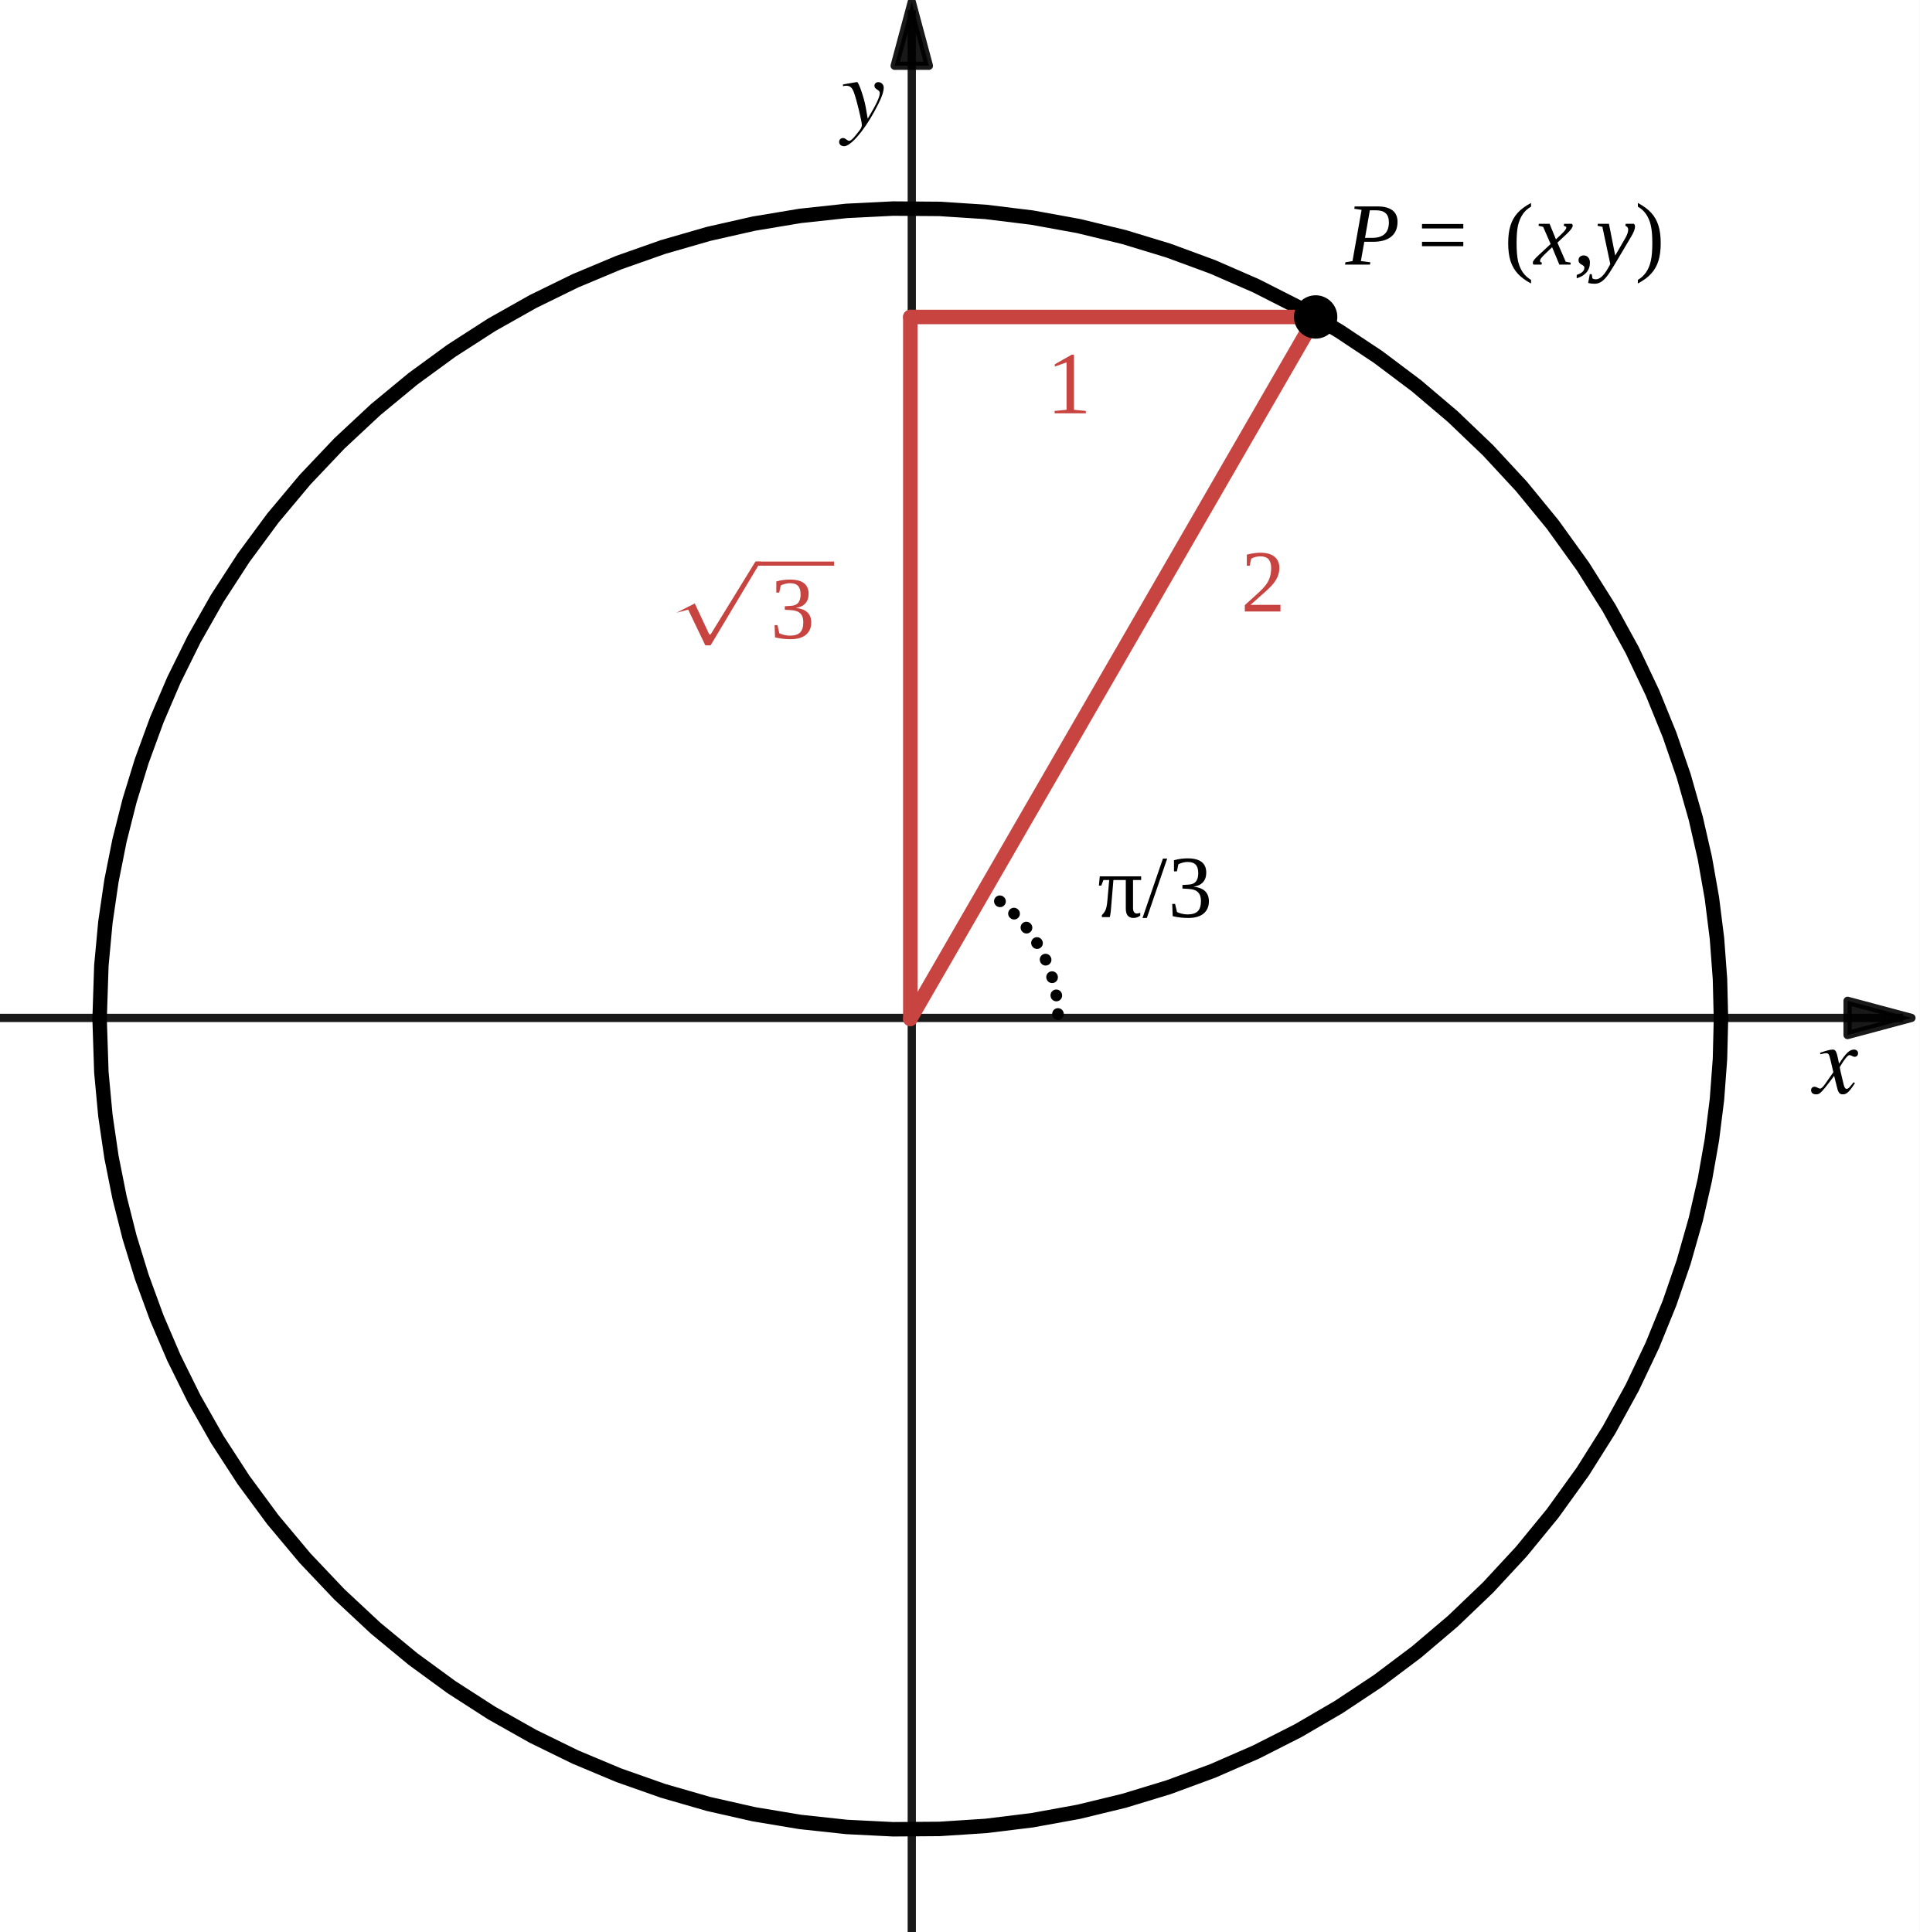
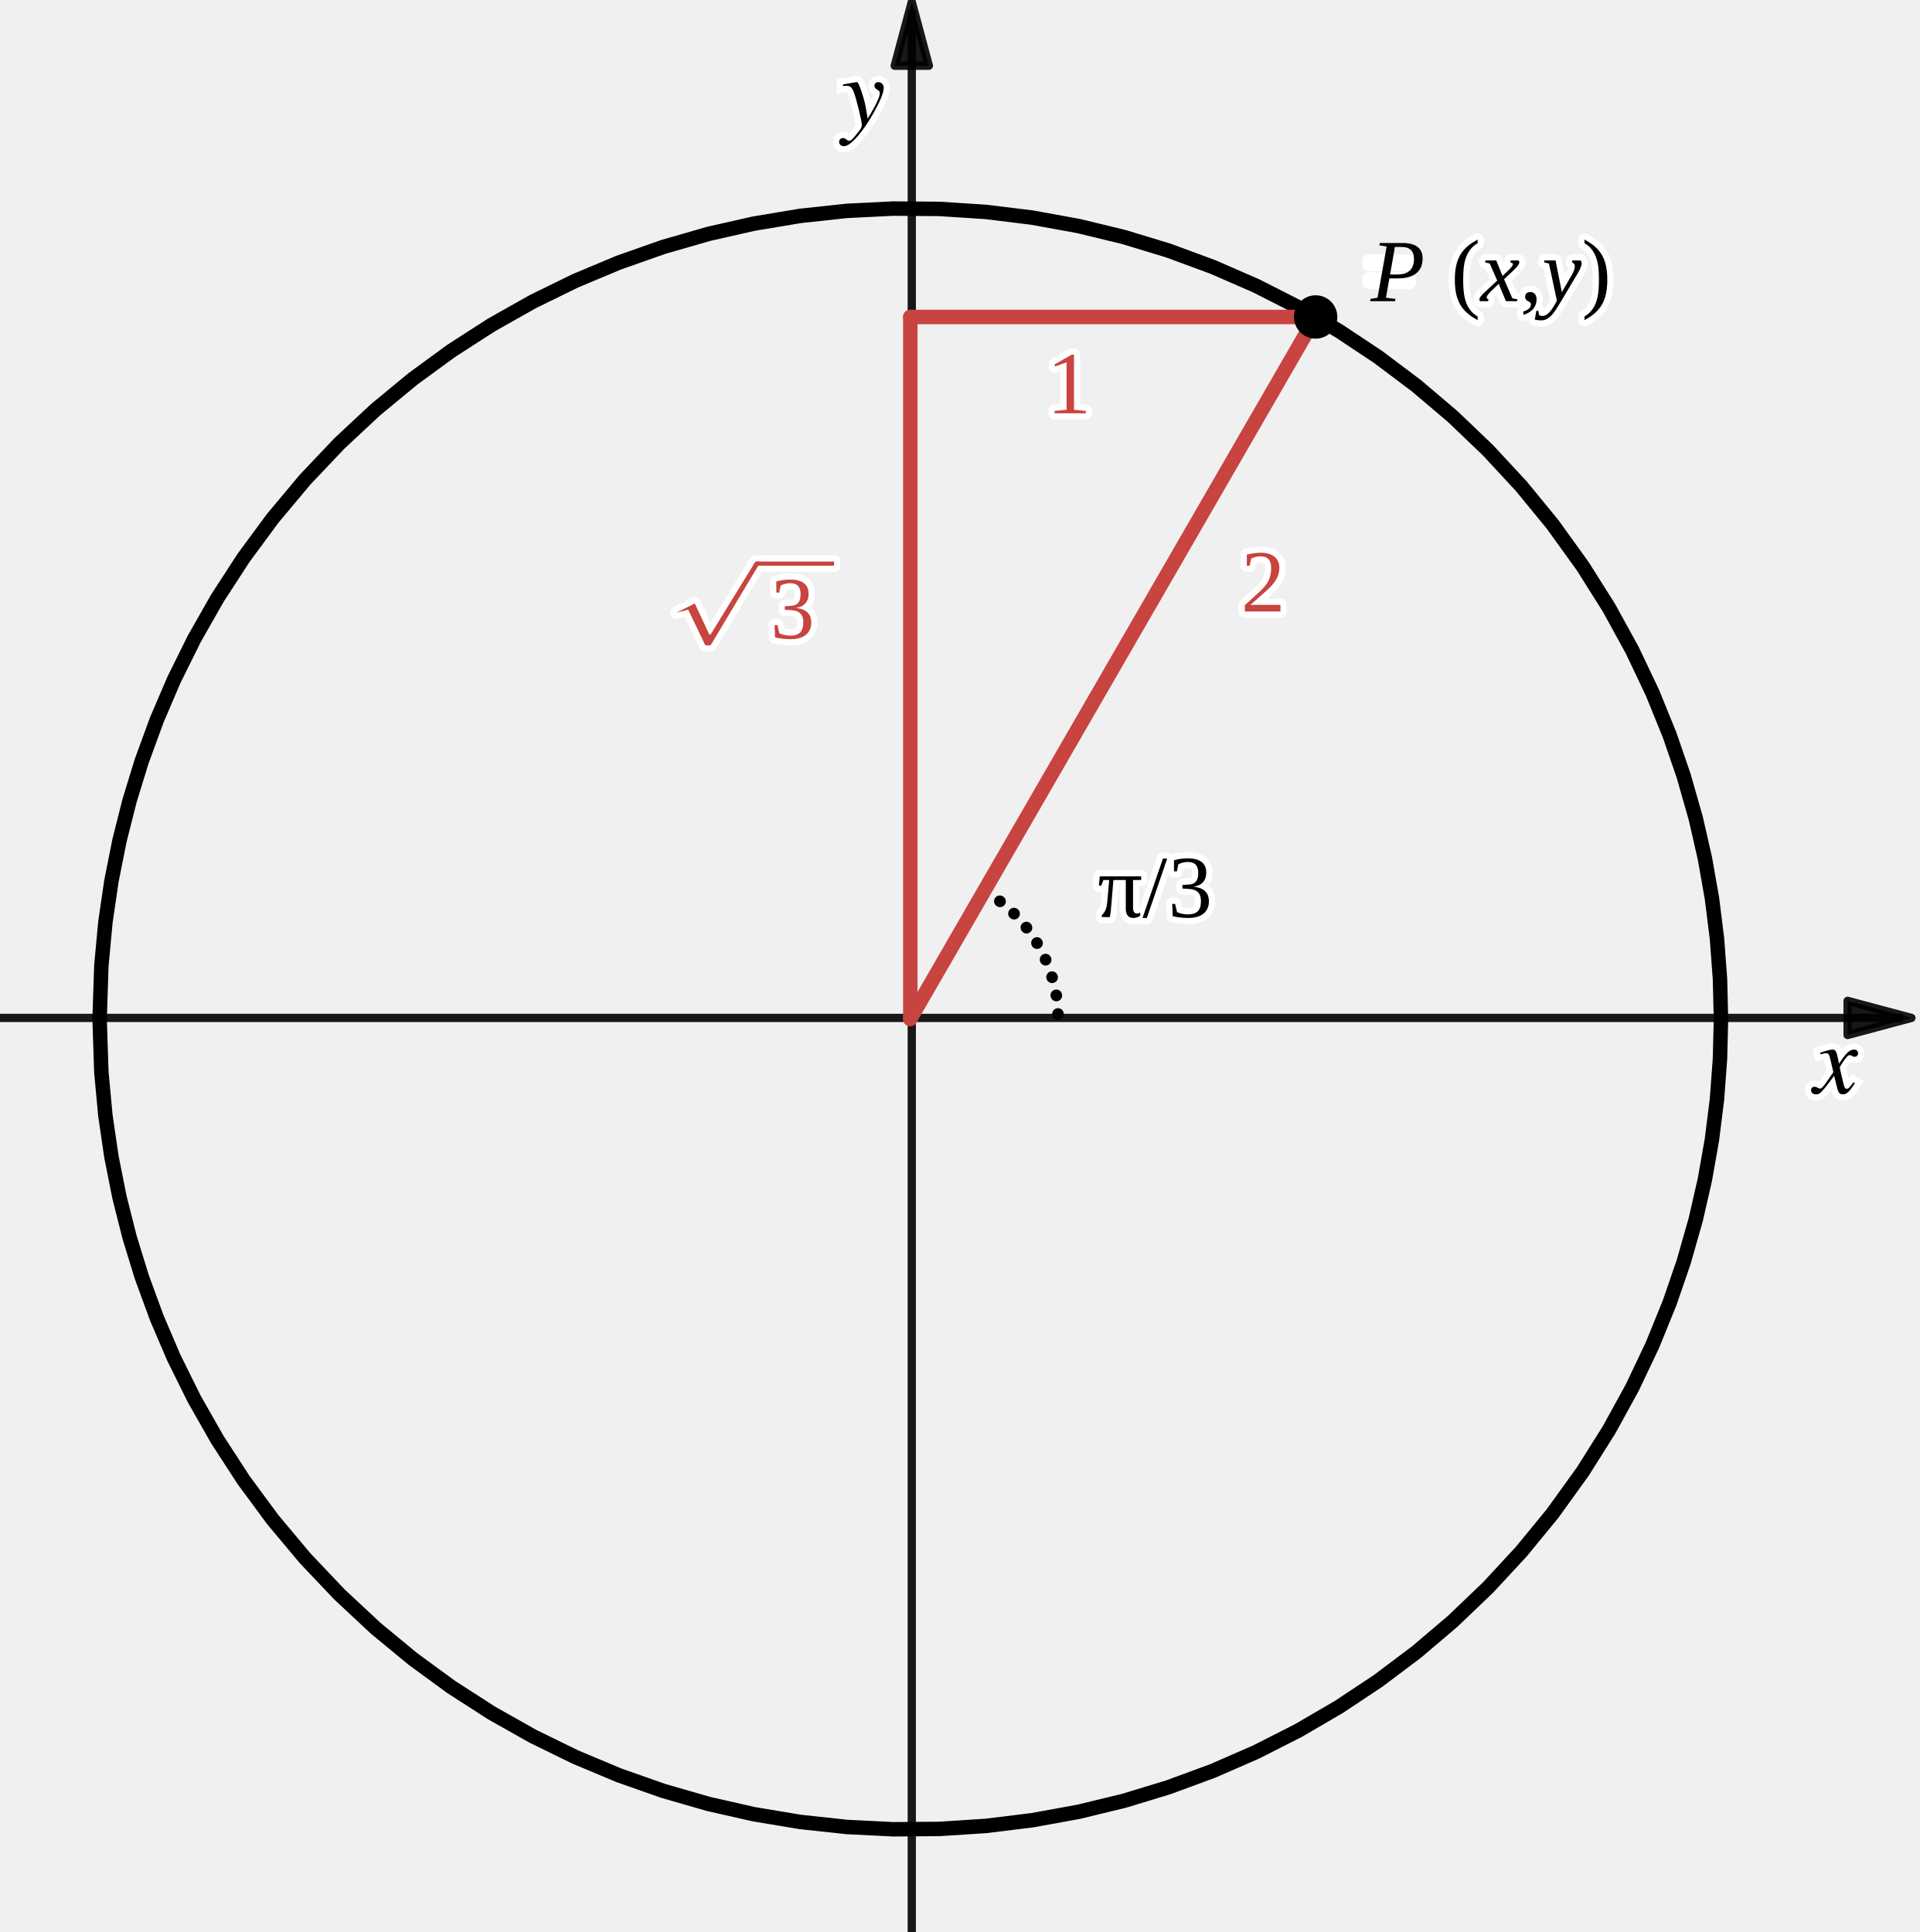
<svg xmlns="http://www.w3.org/2000/svg" version="1.1" width="929.448" height="935.583" id="svg57">
  <defs id="defs1">
    <clipPath clipPathUnits="userSpaceOnUse" id="clipPath57">
      <rect style="opacity:0.65;fill:#000000;stroke-width:0.5" id="rect58" width="467.791" height="467.791" x="535.276" y="1.534" />
    </clipPath>
  </defs>
-   <g transform="matrix(2,0,0,2,-1070.552,-3.067485)" id="g57">
-     <g id="background-db57485b">
-       <rect fill="#ffffff" stroke="none" x="0" y="0" width="1000" height="1000" class="dcg-svg-background" id="rect1" clip-path="url(#clipPath57)" />
-     </g>
-     <g id="graphpaper-db57485b">
-       <g id="axis-db57485b">
-         <g id="yaxis-db57485b">
-           <g id="g3">
-             <path fill="none" stroke="#000000" class="dcg-svg-axis-line" paint-order="fill stroke markers" d="m 756,4 v 996" stroke-opacity="0.9" stroke-miterlimit="10" stroke-width="2" stroke-dasharray="none" id="path1" />
-             <g class="dcg-svg-axis-line" id="g2">
-               <path fill="#000000" stroke="#000000" class="dcg-svg-axis-line" paint-order="stroke fill markers" d="m 756,2 4.141,15.455 h -8.282 L 756,2 l 4.141,15.455" stroke-opacity="0.9" stroke-linejoin="round" stroke-miterlimit="10" stroke-width="2" stroke-dasharray="none" fill-opacity="0.9" id="path2" />
-             </g>
+   <g id="graphpaper-db57485b" transform="matrix(2,0,0,2,-1070.552,-3.067485)">
+     <g id="axis-db57485b">
+       <g id="yaxis-db57485b">
+         <g id="g3">
+           <path fill="none" stroke="#000000" class="dcg-svg-axis-line" paint-order="fill stroke markers" d="m 756,4 v 996" stroke-opacity="0.9" stroke-miterlimit="10" stroke-width="2" stroke-dasharray="none" id="path1" />
+           <g class="dcg-svg-axis-line" id="g2">
+             <path fill="#000000" stroke="#000000" class="dcg-svg-axis-line" paint-order="stroke fill markers" d="m 756,2 4.141,15.455 h -8.282 L 756,2 l 4.141,15.455" stroke-opacity="0.9" stroke-linejoin="round" stroke-miterlimit="10" stroke-width="2" stroke-dasharray="none" fill-opacity="0.9" id="path2" />
          </g>
        </g>
-         <g id="xaxis-db57485b">
-           <g id="g5">
-             <path fill="none" stroke="#000000" class="dcg-svg-axis-line" paint-order="fill stroke markers" d="M 0,248 H 996" stroke-opacity="0.9" stroke-miterlimit="10" stroke-width="2" stroke-dasharray="none" id="path3" />
-             <g class="dcg-svg-axis-line" id="g4">
-               <path fill="#000000" stroke="#000000" class="dcg-svg-axis-line" paint-order="stroke fill markers" d="m 998,248 -15.455,4.141 v -8.282 L 998,248 l -15.455,4.141" stroke-opacity="0.9" stroke-linejoin="round" stroke-miterlimit="10" stroke-width="2" stroke-dasharray="none" fill-opacity="0.9" id="path4" />
-             </g>
+       </g>
+       <g id="xaxis-db57485b">
+         <g id="g5">
+           <path fill="none" stroke="#000000" class="dcg-svg-axis-line" paint-order="fill stroke markers" d="M 0,248 H 996" stroke-opacity="0.9" stroke-miterlimit="10" stroke-width="2" stroke-dasharray="none" id="path3" />
+           <g class="dcg-svg-axis-line" id="g4">
+             <path fill="#000000" stroke="#000000" class="dcg-svg-axis-line" paint-order="stroke fill markers" d="m 998,248 -15.455,4.141 v -8.282 L 998,248 l -15.455,4.141" stroke-opacity="0.9" stroke-linejoin="round" stroke-miterlimit="10" stroke-width="2" stroke-dasharray="none" fill-opacity="0.9" id="path4" />
          </g>
        </g>
-         <g id="g7">
-           <g id="g6">
-             <path fill="none" stroke="#000000" class="dcg-svg-tickmark" paint-order="fill stroke markers" d="" stroke-opacity="0.9" stroke-miterlimit="2" stroke-width="2" stroke-dasharray="none" id="path5" />
-           </g>
-         </g>
-         <g class="dcg-svg-axis-label" id="g8">
-           <text fill="none" stroke="#ffffff" font-family="Times" font-size="24px" font-style="italic" font-weight="normal" text-decoration="normal" x="974.348" y="266.243" text-anchor="start" stroke-miterlimit="2" stroke-width="3" stroke-dasharray="none" id="text7">x</text>
-           <text fill="#000000" stroke="none" font-family="Times" font-size="24px" font-style="italic" font-weight="normal" text-decoration="normal" x="974.348" y="266.243" text-anchor="start" id="text8">x</text>
-         </g>
-         <g class="dcg-svg-axis-label" transform="translate(738.9918,32)" id="g10">
-           <text fill="none" stroke="#ffffff" font-family="Times" font-size="24px" font-style="italic" font-weight="normal" text-decoration="normal" x="0" y="0" text-anchor="start" stroke-miterlimit="2" stroke-width="3" stroke-dasharray="none" id="text9">y</text>
-           <text fill="#000000" stroke="none" font-family="Times" font-size="24px" font-style="italic" font-weight="normal" text-decoration="normal" x="0" y="0" text-anchor="start" id="text10">y</text>
+       </g>
+       <g id="g7">
+         <g id="g6">
+           <path fill="none" stroke="#000000" class="dcg-svg-tickmark" paint-order="fill stroke markers" d="" stroke-opacity="0.9" stroke-miterlimit="2" stroke-width="2" stroke-dasharray="none" id="path5" />
        </g>
      </g>
-     </g>
-     <g id="expressions-db57485b">
-       <g id="sketch-db57485b">
-         <path fill="#000000" stroke="none" paint-order="stroke fill markers" d="" fill-opacity="0.4" id="path10" />
-         <g id="g11">
-           <path fill="none" stroke="#000000" class="dcg-svg-curve" paint-order="fill stroke markers" d="m 559.39,248.243 v 0 l 0.424,12.899 0.977,10.508 1.465,10.008 1.953,9.807 2.441,9.664 2.93,9.53 3.662,10.007 4.15,9.686 4.883,9.863 5.615,9.882 6.348,9.787 7.08,9.599 7.812,9.333 8.301,8.757 8.789,8.2 9.033,7.459 9.277,6.78 9.766,6.291 10.01,5.643 10.254,5.017 10.498,4.4 10.742,3.786 10.986,3.168 10.986,2.49 11.23,1.872 11.23,1.211 11.23,0.561 11.23,-0.082 11.23,-0.727 11.23,-1.378 11.23,-2.044 10.986,-2.664 10.742,-3.268 10.742,-3.959 10.498,-4.581 10.254,-5.208 9.766,-5.697 9.521,-6.32 9.277,-6.976 8.789,-7.458 8.545,-8.173 8.057,-8.695 7.568,-9.232 7.324,-10.166 6.348,-10.079 5.615,-10.231 4.883,-10.286 4.15,-10.209 3.418,-9.938 2.93,-10.297 2.197,-9.609 1.709,-9.686 1.221,-9.752 0.732,-9.829 0.238,-9.664" stroke-linecap="round" stroke-linejoin="round" stroke-miterlimit="10" stroke-width="3.5" stroke-dasharray="none" id="path11" />
-         </g>
-         <path fill="#000000" stroke="none" paint-order="stroke fill markers" d="" fill-opacity="0.4" id="path12" />
-         <g id="g13">
-           <path fill="none" stroke="#000000" class="dcg-svg-curve" paint-order="fill stroke markers" d="m 559.39,248.243 v 0 l 0.424,-12.899 0.977,-10.508 1.465,-10.008 1.953,-9.807 2.441,-9.664 2.93,-9.53 3.662,-10.007 4.15,-9.686 4.883,-9.863 5.615,-9.882 6.348,-9.787 7.08,-9.599 7.812,-9.333 8.301,-8.757 8.789,-8.2 9.033,-7.459 9.277,-6.78 9.766,-6.291 10.01,-5.643 10.254,-5.017 10.498,-4.4 10.742,-3.786 10.986,-3.168 10.986,-2.49 11.23,-1.872 11.23,-1.211 11.23,-0.561 11.23,0.082 11.23,0.727 11.23,1.378 11.23,2.044 10.986,2.664 10.742,3.268 10.742,3.959 10.498,4.581 10.254,5.208 9.766,5.697 9.521,6.32 9.277,6.976 8.789,7.458 8.545,8.173 8.057,8.695 7.568,9.232 7.324,10.166 6.348,10.079 5.615,10.231 4.883,10.286 4.15,10.209 3.418,9.938 2.93,10.297 2.197,9.609 1.709,9.686 1.221,9.752 0.732,9.829 0.238,9.664" stroke-linecap="round" stroke-linejoin="round" stroke-miterlimit="10" stroke-width="3.5" stroke-dasharray="none" id="path13" />
-         </g>
+       <g class="dcg-svg-axis-label" id="g8">
+         <text fill="none" stroke="#ffffff" font-family="Times" font-size="24px" font-style="italic" font-weight="normal" text-decoration="normal" x="974.348" y="266.243" text-anchor="start" stroke-miterlimit="2" stroke-width="3" stroke-dasharray="none" id="text7">x</text>
+         <text fill="#000000" stroke="none" font-family="Times" font-size="24px" font-style="italic" font-weight="normal" text-decoration="normal" x="974.348" y="266.243" text-anchor="start" id="text8">x</text>
      </g>
-       <g id="g14">
-         </g>
-       <g id="g17">
-         <path fill="#000000" stroke="none" paint-order="stroke fill markers" d="" fill-opacity="0.4" id="path14" />
-         <path fill="#000000" stroke="none" paint-order="stroke fill markers" d="" fill-opacity="0.4" id="path15" />
-         <g id="g16">
-           <path fill="none" stroke="#000000" class="dcg-svg-curve" paint-order="fill stroke markers" d="m 773.56,217.213 0.046,0.031 m 3.714,2.505 0.046,0.031 m 3.367,2.95 0.042,0.037 m 2.969,3.346 0.036,0.043 m 2.521,3.694 0.03,0.047 m 2.053,3.971 0.023,0.051 m 1.551,4.194 0.017,0.053 m 1.009,4.359 0.011,0.055 m 0.397,4.458 0.004,0.056" stroke-linecap="round" stroke-linejoin="round" stroke-miterlimit="10" stroke-width="2.8" stroke-dasharray="none" id="path16" />
-         </g>
-       </g>
-       <g id="g19">
-         <path fill="#c74440" stroke="none" paint-order="stroke fill markers" d="" fill-opacity="0.4" id="path17" />
-         <g id="g18">
-           <path fill="none" stroke="#c74440" class="dcg-svg-curve" paint-order="fill stroke markers" d="m 755.644,248.243 v 0 L 853.771,78.282" stroke-linecap="round" stroke-linejoin="round" stroke-miterlimit="10" stroke-width="3.5" stroke-dasharray="none" id="path18" />
-         </g>
-       </g>
-       <g id="g20">
-         </g>
-       <g id="g22">
-         <path fill="#c74440" stroke="none" paint-order="stroke fill markers" d="" fill-opacity="0.4" id="path20" />
-         <g id="g21">
-           <path fill="none" stroke="#c74440" class="dcg-svg-curve" paint-order="fill stroke markers" d="m 755.644,78.282 v 0 h 98.127" stroke-linecap="round" stroke-linejoin="round" stroke-miterlimit="10" stroke-width="3.5" stroke-dasharray="none" id="path21" />
-         </g>
-       </g>
-       <g id="g23">
-         </g>
-       <g id="g24">
-         </g>
-       <g id="g25">
-         <path fill="#000000" stroke="none" class="dcg-svg-point" paint-order="stroke fill markers" d="m 859.021,78.282 a 5.25,5.25 0 1 1 0,-0.005 z" id="path24" />
-       </g>
-       <g id="g27">
-         <path fill="#c74440" stroke="none" paint-order="stroke fill markers" d="" fill-opacity="0.4" id="path25" />
-         <g id="g26">
-           <path fill="none" stroke="#c74440" class="dcg-svg-curve" paint-order="fill stroke markers" d="m 755.644,248.243 v 0 -169.961" stroke-linecap="round" stroke-linejoin="round" stroke-miterlimit="10" stroke-width="3.5" stroke-dasharray="none" id="path26" />
-         </g>
+       <g class="dcg-svg-axis-label" transform="translate(738.9918,32)" id="g10">
+         <text fill="none" stroke="#ffffff" font-family="Times" font-size="24px" font-style="italic" font-weight="normal" text-decoration="normal" x="0" y="0" text-anchor="start" stroke-miterlimit="2" stroke-width="3" stroke-dasharray="none" id="text9">y</text>
+         <text fill="#000000" stroke="none" font-family="Times" font-size="24px" font-style="italic" font-weight="normal" text-decoration="normal" x="0" y="0" text-anchor="start" id="text10">y</text>
      </g>
    </g>
-     <g id="labels-db57485b">
-       <g transform="translate(799,205)" id="g33">
-         <g class="dcg-svg-label" id="g32">
-           <text fill="none" stroke="#ffffff" font-family="'Times New Roman', Symbola, serif" font-size="21.505px" font-style="normal" font-weight="400" text-decoration="normal" x="2" y="18.597" text-anchor="start" stroke-linecap="round" stroke-linejoin="round" stroke-miterlimit="2" stroke-width="3" stroke-dasharray="none" id="text27">π</text>
-           <text fill="none" stroke="#ffffff" font-family="Symbola, 'Times New Roman', serif" font-size="21.505px" font-style="normal" font-weight="400" text-decoration="normal" x="12.859" y="18.597" text-anchor="start" stroke-linecap="round" stroke-linejoin="round" stroke-miterlimit="2" stroke-width="3" stroke-dasharray="none" id="text28">/</text>
-           <text fill="none" stroke="#ffffff" font-family="Symbola, 'Times New Roman', serif" font-size="21.505px" font-style="normal" font-weight="400" text-decoration="normal" x="19.023" y="18.597" text-anchor="start" stroke-linecap="round" stroke-linejoin="round" stroke-miterlimit="2" stroke-width="3" stroke-dasharray="none" id="text29">3</text>
-           <text fill="#000000" stroke="none" font-family="'Times New Roman', Symbola, serif" font-size="21.505px" font-style="normal" font-weight="400" text-decoration="normal" x="2" y="18.597" text-anchor="start" id="text30">π</text>
-           <text fill="#000000" stroke="none" font-family="Symbola, 'Times New Roman', serif" font-size="21.505px" font-style="normal" font-weight="400" text-decoration="normal" x="12.859" y="18.597" text-anchor="start" id="text31">/</text>
-           <text fill="#000000" stroke="none" font-family="Symbola, 'Times New Roman', serif" font-size="21.505px" font-style="normal" font-weight="400" text-decoration="normal" x="19.023" y="18.597" text-anchor="start" id="text32">3</text>
-         </g>
+   </g>
+   <g id="expressions-db57485b" transform="matrix(2,0,0,2,-1070.552,-3.067485)">
+     <g id="sketch-db57485b">
+       <path fill="#000000" stroke="none" paint-order="stroke fill markers" d="" fill-opacity="0.4" id="path10" />
+       <g id="g11">
+         <path fill="none" stroke="#000000" class="dcg-svg-curve" paint-order="fill stroke markers" d="m 559.39,248.243 v 0 l 0.424,12.899 0.977,10.508 1.465,10.008 1.953,9.807 2.441,9.664 2.93,9.53 3.662,10.007 4.15,9.686 4.883,9.863 5.615,9.882 6.348,9.787 7.08,9.599 7.812,9.333 8.301,8.757 8.789,8.2 9.033,7.459 9.277,6.78 9.766,6.291 10.01,5.643 10.254,5.017 10.498,4.4 10.742,3.786 10.986,3.168 10.986,2.49 11.23,1.872 11.23,1.211 11.23,0.561 11.23,-0.082 11.23,-0.727 11.23,-1.378 11.23,-2.044 10.986,-2.664 10.742,-3.268 10.742,-3.959 10.498,-4.581 10.254,-5.208 9.766,-5.697 9.521,-6.32 9.277,-6.976 8.789,-7.458 8.545,-8.173 8.057,-8.695 7.568,-9.232 7.324,-10.166 6.348,-10.079 5.615,-10.231 4.883,-10.286 4.15,-10.209 3.418,-9.938 2.93,-10.297 2.197,-9.609 1.709,-9.686 1.221,-9.752 0.732,-9.829 0.238,-9.664" stroke-linecap="round" stroke-linejoin="round" stroke-miterlimit="10" stroke-width="3.5" stroke-dasharray="none" id="path11" />
      </g>
-       <g transform="translate(697,134.5)" id="g37">
-         <g class="dcg-svg-label" id="g36">
-           <path fill="none" stroke="#ffffff" paint-order="fill stroke markers" d="m 2,15.399 4.469,-2.254 3.511,7.514 H 10.3 L 21.153,3 h 1.277 L 10.3,23.289 H 9.023 L 4.873,14.647 Z" stroke-linecap="round" stroke-linejoin="round" stroke-miterlimit="10" stroke-width="3" stroke-dasharray="none" id="path33" />
-           <path fill="none" stroke="#ffffff" paint-order="fill stroke markers" d="m 21.352,3 h 18.844 v 1 h -18.844 z" stroke-linecap="round" stroke-linejoin="round" stroke-miterlimit="10" stroke-width="3" stroke-dasharray="none" id="path34" />
-           <text fill="none" stroke="#ffffff" font-family="Symbola, 'Times New Roman', serif" font-size="21.505px" font-style="normal" font-weight="400" text-decoration="normal" x="24.758" y="21.597" text-anchor="start" stroke-linecap="round" stroke-linejoin="round" stroke-miterlimit="2" stroke-width="3" stroke-dasharray="none" id="text34">3</text>
-           <path fill="#c74440" stroke="none" paint-order="stroke fill markers" d="m 2,15.399 4.469,-2.254 3.511,7.514 H 10.3 L 21.153,3 h 1.277 L 10.3,23.289 H 9.023 L 4.873,14.647 Z" id="path35" />
-           <path fill="#c74440" stroke="none" paint-order="stroke fill markers" d="m 21.352,3 h 18.844 v 1 h -18.844 z" id="path36" />
-           <text fill="#c74440" stroke="none" font-family="Symbola, 'Times New Roman', serif" font-size="21.505px" font-style="normal" font-weight="400" text-decoration="normal" x="24.758" y="21.597" text-anchor="start" id="text36">3</text>
-         </g>
-       </g>
-       <g transform="translate(786.5,83)" id="g39">
-         <g class="dcg-svg-label" id="g38">
-           <text fill="none" stroke="#ffffff" font-family="Symbola, 'Times New Roman', serif" font-size="21.505px" font-style="normal" font-weight="400" text-decoration="normal" x="2.188" y="18.597" text-anchor="start" stroke-linecap="round" stroke-linejoin="round" stroke-miterlimit="2" stroke-width="3" stroke-dasharray="none" id="text37">1</text>
-           <text fill="#c74440" stroke="none" font-family="Symbola, 'Times New Roman', serif" font-size="21.505px" font-style="normal" font-weight="400" text-decoration="normal" x="2.188" y="18.597" text-anchor="start" id="text38">1</text>
-         </g>
-       </g>
-       <g transform="translate(833.5,131)" id="g41">
-         <g class="dcg-svg-label" id="g40">
-           <text fill="none" stroke="#ffffff" font-family="Symbola, 'Times New Roman', serif" font-size="21.505px" font-style="normal" font-weight="400" text-decoration="normal" x="2.188" y="18.597" text-anchor="start" stroke-linecap="round" stroke-linejoin="round" stroke-miterlimit="2" stroke-width="3" stroke-dasharray="none" id="text39">2</text>
-           <text fill="#c74440" stroke="none" font-family="Symbola, 'Times New Roman', serif" font-size="21.505px" font-style="normal" font-weight="400" text-decoration="normal" x="2.188" y="18.597" text-anchor="start" id="text40">2</text>
-         </g>
-       </g>
-       <g transform="translate(859,47)" id="g55">
-         <g class="dcg-svg-label" id="g54">
-           <text fill="none" stroke="#ffffff" font-family="'Times New Roman', Symbola, serif" font-size="21.505px" font-style="italic" font-weight="400" text-decoration="normal" x="2" y="18.597" text-anchor="start" stroke-linecap="round" stroke-linejoin="round" stroke-miterlimit="2" stroke-width="3" stroke-dasharray="none" id="text41">P</text>
-           <text fill="none" stroke="#ffffff" font-family="Symbola, 'Times New Roman', serif" font-size="21.505px" font-style="normal" font-weight="400" text-decoration="normal" x="19.438" y="18.597" text-anchor="start" stroke-linecap="round" stroke-linejoin="round" stroke-miterlimit="2" stroke-width="3" stroke-dasharray="none" id="text42">=</text>
-           <text fill="none" stroke="#ffffff" font-family="Symbola, 'Times New Roman', serif" font-size="21.505px" font-style="normal" font-weight="400" text-decoration="normal" x="40.445" y="18.597" text-anchor="start" stroke-linecap="round" stroke-linejoin="round" stroke-miterlimit="2" stroke-width="3" stroke-dasharray="none" id="text43">(</text>
-           <text fill="none" stroke="#ffffff" font-family="'Times New Roman', Symbola, serif" font-size="21.505px" font-style="italic" font-weight="400" text-decoration="normal" x="47.609" y="18.597" text-anchor="start" stroke-linecap="round" stroke-linejoin="round" stroke-miterlimit="2" stroke-width="3" stroke-dasharray="none" id="text44">x</text>
-           <text fill="none" stroke="#ffffff" font-family="Symbola, 'Times New Roman', serif" font-size="21.505px" font-style="normal" font-weight="400" text-decoration="normal" x="57.156" y="18.597" text-anchor="start" stroke-linecap="round" stroke-linejoin="round" stroke-miterlimit="2" stroke-width="3" stroke-dasharray="none" id="text45">,</text>
-           <text fill="none" stroke="#ffffff" font-family="'Times New Roman', Symbola, serif" font-size="21.505px" font-style="italic" font-weight="400" text-decoration="normal" x="62.539" y="18.597" text-anchor="start" stroke-linecap="round" stroke-linejoin="round" stroke-miterlimit="2" stroke-width="3" stroke-dasharray="none" id="text46">y</text>
-           <text fill="none" stroke="#ffffff" font-family="Symbola, 'Times New Roman', serif" font-size="21.505px" font-style="normal" font-weight="400" text-decoration="normal" x="72.086" y="18.597" text-anchor="start" stroke-linecap="round" stroke-linejoin="round" stroke-miterlimit="2" stroke-width="3" stroke-dasharray="none" id="text47">)</text>
-           <text fill="#000000" stroke="none" font-family="'Times New Roman', Symbola, serif" font-size="21.505px" font-style="italic" font-weight="400" text-decoration="normal" x="2" y="18.597" text-anchor="start" id="text48">P</text>
-           <text fill="#000000" stroke="none" font-family="Symbola, 'Times New Roman', serif" font-size="21.505px" font-style="normal" font-weight="400" text-decoration="normal" x="19.438" y="18.597" text-anchor="start" id="text49">=</text>
-           <text fill="#000000" stroke="none" font-family="Symbola, 'Times New Roman', serif" font-size="21.505px" font-style="normal" font-weight="400" text-decoration="normal" x="40.445" y="18.597" text-anchor="start" id="text50">(</text>
-           <text fill="#000000" stroke="none" font-family="'Times New Roman', Symbola, serif" font-size="21.505px" font-style="italic" font-weight="400" text-decoration="normal" x="47.609" y="18.597" text-anchor="start" id="text51">x</text>
-           <text fill="#000000" stroke="none" font-family="Symbola, 'Times New Roman', serif" font-size="21.505px" font-style="normal" font-weight="400" text-decoration="normal" x="57.156" y="18.597" text-anchor="start" id="text52">,</text>
-           <text fill="#000000" stroke="none" font-family="'Times New Roman', Symbola, serif" font-size="21.505px" font-style="italic" font-weight="400" text-decoration="normal" x="62.539" y="18.597" text-anchor="start" id="text53">y</text>
-           <text fill="#000000" stroke="none" font-family="Symbola, 'Times New Roman', serif" font-size="21.505px" font-style="normal" font-weight="400" text-decoration="normal" x="72.086" y="18.597" text-anchor="start" id="text54">)</text>
-         </g>
+       <path fill="#000000" stroke="none" paint-order="stroke fill markers" d="" fill-opacity="0.4" id="path12" />
+       <g id="g13">
+         <path fill="none" stroke="#000000" class="dcg-svg-curve" paint-order="fill stroke markers" d="m 559.39,248.243 v 0 l 0.424,-12.899 0.977,-10.508 1.465,-10.008 1.953,-9.807 2.441,-9.664 2.93,-9.53 3.662,-10.007 4.15,-9.686 4.883,-9.863 5.615,-9.882 6.348,-9.787 7.08,-9.599 7.812,-9.333 8.301,-8.757 8.789,-8.2 9.033,-7.459 9.277,-6.78 9.766,-6.291 10.01,-5.643 10.254,-5.017 10.498,-4.4 10.742,-3.786 10.986,-3.168 10.986,-2.49 11.23,-1.872 11.23,-1.211 11.23,-0.561 11.23,0.082 11.23,0.727 11.23,1.378 11.23,2.044 10.986,2.664 10.742,3.268 10.742,3.959 10.498,4.581 10.254,5.208 9.766,5.697 9.521,6.32 9.277,6.976 8.789,7.458 8.545,8.173 8.057,8.695 7.568,9.232 7.324,10.166 6.348,10.079 5.615,10.231 4.883,10.286 4.15,10.209 3.418,9.938 2.93,10.297 2.197,9.609 1.709,9.686 1.221,9.752 0.732,9.829 0.238,9.664" stroke-linecap="round" stroke-linejoin="round" stroke-miterlimit="10" stroke-width="3.5" stroke-dasharray="none" id="path13" />
      </g>
    </g>
-     <g id="g56" />
+     <g id="g14">
+       </g>
+     <g id="g17">
+       <path fill="#000000" stroke="none" paint-order="stroke fill markers" d="" fill-opacity="0.4" id="path14" />
+       <path fill="#000000" stroke="none" paint-order="stroke fill markers" d="" fill-opacity="0.4" id="path15" />
+       <g id="g16">
+         <path fill="none" stroke="#000000" class="dcg-svg-curve" paint-order="fill stroke markers" d="m 773.56,217.213 0.046,0.031 m 3.714,2.505 0.046,0.031 m 3.367,2.95 0.042,0.037 m 2.969,3.346 0.036,0.043 m 2.521,3.694 0.03,0.047 m 2.053,3.971 0.023,0.051 m 1.551,4.194 0.017,0.053 m 1.009,4.359 0.011,0.055 m 0.397,4.458 0.004,0.056" stroke-linecap="round" stroke-linejoin="round" stroke-miterlimit="10" stroke-width="2.8" stroke-dasharray="none" id="path16" />
+       </g>
+     </g>
+     <g id="g19">
+       <path fill="#c74440" stroke="none" paint-order="stroke fill markers" d="" fill-opacity="0.4" id="path17" />
+       <g id="g18">
+         <path fill="none" stroke="#c74440" class="dcg-svg-curve" paint-order="fill stroke markers" d="m 755.644,248.243 v 0 L 853.771,78.282" stroke-linecap="round" stroke-linejoin="round" stroke-miterlimit="10" stroke-width="3.5" stroke-dasharray="none" id="path18" />
+       </g>
+     </g>
+     <g id="g20">
+       </g>
+     <g id="g22">
+       <path fill="#c74440" stroke="none" paint-order="stroke fill markers" d="" fill-opacity="0.4" id="path20" />
+       <g id="g21">
+         <path fill="none" stroke="#c74440" class="dcg-svg-curve" paint-order="fill stroke markers" d="m 755.644,78.282 v 0 h 98.127" stroke-linecap="round" stroke-linejoin="round" stroke-miterlimit="10" stroke-width="3.5" stroke-dasharray="none" id="path21" />
+       </g>
+     </g>
+     <g id="g23">
+       </g>
+     <g id="g24">
+       </g>
+     <g id="g25">
+       <path fill="#000000" stroke="none" class="dcg-svg-point" paint-order="stroke fill markers" d="m 859.021,78.282 a 5.25,5.25 0 1 1 0,-0.005 z" id="path24" />
+     </g>
+     <g id="g27">
+       <path fill="#c74440" stroke="none" paint-order="stroke fill markers" d="" fill-opacity="0.4" id="path25" />
+       <g id="g26">
+         <path fill="none" stroke="#c74440" class="dcg-svg-curve" paint-order="fill stroke markers" d="m 755.644,248.243 v 0 -169.961" stroke-linecap="round" stroke-linejoin="round" stroke-miterlimit="10" stroke-width="3.5" stroke-dasharray="none" id="path26" />
+       </g>
+     </g>
  </g>
+   <g transform="matrix(2,0,0,2,527.4479,406.9325)" id="g33">
+     <g class="dcg-svg-label" id="g32">
+       <text fill="none" stroke="#ffffff" font-family="'Times New Roman', Symbola, serif" font-size="21.505px" font-style="normal" font-weight="400" text-decoration="normal" x="2" y="18.597" text-anchor="start" stroke-linecap="round" stroke-linejoin="round" stroke-miterlimit="2" stroke-width="3" stroke-dasharray="none" id="text27">π</text>
+       <text fill="none" stroke="#ffffff" font-family="Symbola, 'Times New Roman', serif" font-size="21.505px" font-style="normal" font-weight="400" text-decoration="normal" x="12.859" y="18.597" text-anchor="start" stroke-linecap="round" stroke-linejoin="round" stroke-miterlimit="2" stroke-width="3" stroke-dasharray="none" id="text28">/</text>
+       <text fill="none" stroke="#ffffff" font-family="Symbola, 'Times New Roman', serif" font-size="21.505px" font-style="normal" font-weight="400" text-decoration="normal" x="19.023" y="18.597" text-anchor="start" stroke-linecap="round" stroke-linejoin="round" stroke-miterlimit="2" stroke-width="3" stroke-dasharray="none" id="text29">3</text>
+       <text fill="#000000" stroke="none" font-family="'Times New Roman', Symbola, serif" font-size="21.505px" font-style="normal" font-weight="400" text-decoration="normal" x="2" y="18.597" text-anchor="start" id="text30">π</text>
+       <text fill="#000000" stroke="none" font-family="Symbola, 'Times New Roman', serif" font-size="21.505px" font-style="normal" font-weight="400" text-decoration="normal" x="12.859" y="18.597" text-anchor="start" id="text31">/</text>
+       <text fill="#000000" stroke="none" font-family="Symbola, 'Times New Roman', serif" font-size="21.505px" font-style="normal" font-weight="400" text-decoration="normal" x="19.023" y="18.597" text-anchor="start" id="text32">3</text>
+     </g>
+   </g>
+   <g transform="matrix(2,0,0,2,323.4479,265.9325)" id="g37">
+     <g class="dcg-svg-label" id="g36">
+       <path fill="none" stroke="#ffffff" paint-order="fill stroke markers" d="m 2,15.399 4.469,-2.254 3.511,7.514 H 10.3 L 21.153,3 h 1.277 L 10.3,23.289 H 9.023 L 4.873,14.647 Z" stroke-linecap="round" stroke-linejoin="round" stroke-miterlimit="10" stroke-width="3" stroke-dasharray="none" id="path33" />
+       <path fill="none" stroke="#ffffff" paint-order="fill stroke markers" d="m 21.352,3 h 18.844 v 1 h -18.844 z" stroke-linecap="round" stroke-linejoin="round" stroke-miterlimit="10" stroke-width="3" stroke-dasharray="none" id="path34" />
+       <text fill="none" stroke="#ffffff" font-family="Symbola, 'Times New Roman', serif" font-size="21.505px" font-style="normal" font-weight="400" text-decoration="normal" x="24.758" y="21.597" text-anchor="start" stroke-linecap="round" stroke-linejoin="round" stroke-miterlimit="2" stroke-width="3" stroke-dasharray="none" id="text34">3</text>
+       <path fill="#c74440" stroke="none" paint-order="stroke fill markers" d="m 2,15.399 4.469,-2.254 3.511,7.514 H 10.3 L 21.153,3 h 1.277 L 10.3,23.289 H 9.023 L 4.873,14.647 Z" id="path35" />
+       <path fill="#c74440" stroke="none" paint-order="stroke fill markers" d="m 21.352,3 h 18.844 v 1 h -18.844 z" id="path36" />
+       <text fill="#c74440" stroke="none" font-family="Symbola, 'Times New Roman', serif" font-size="21.505px" font-style="normal" font-weight="400" text-decoration="normal" x="24.758" y="21.597" text-anchor="start" id="text36">3</text>
+     </g>
+   </g>
+   <g transform="matrix(2,0,0,2,502.4479,162.9325)" id="g39">
+     <g class="dcg-svg-label" id="g38">
+       <text fill="none" stroke="#ffffff" font-family="Symbola, 'Times New Roman', serif" font-size="21.505px" font-style="normal" font-weight="400" text-decoration="normal" x="2.188" y="18.597" text-anchor="start" stroke-linecap="round" stroke-linejoin="round" stroke-miterlimit="2" stroke-width="3" stroke-dasharray="none" id="text37">1</text>
+       <text fill="#c74440" stroke="none" font-family="Symbola, 'Times New Roman', serif" font-size="21.505px" font-style="normal" font-weight="400" text-decoration="normal" x="2.188" y="18.597" text-anchor="start" id="text38">1</text>
+     </g>
+   </g>
+   <g transform="matrix(2,0,0,2,596.4479,258.9325)" id="g41">
+     <g class="dcg-svg-label" id="g40">
+       <text fill="none" stroke="#ffffff" font-family="Symbola, 'Times New Roman', serif" font-size="21.505px" font-style="normal" font-weight="400" text-decoration="normal" x="2.188" y="18.597" text-anchor="start" stroke-linecap="round" stroke-linejoin="round" stroke-miterlimit="2" stroke-width="3" stroke-dasharray="none" id="text39">2</text>
+       <text fill="#c74440" stroke="none" font-family="Symbola, 'Times New Roman', serif" font-size="21.505px" font-style="normal" font-weight="400" text-decoration="normal" x="2.188" y="18.597" text-anchor="start" id="text40">2</text>
+     </g>
+   </g>
+   <text fill="none" stroke="#ffffff" font-family="Symbola, 'Times New Roman', serif" font-size="43.01px" font-style="normal" font-weight="400" text-decoration="normal" x="660.47" y="145.856" text-anchor="start" stroke-linecap="round" stroke-linejoin="round" stroke-miterlimit="2" stroke-width="6" stroke-dasharray="none" id="text42">=</text>
+   <text fill="none" stroke="#ffffff" font-family="Symbola, 'Times New Roman', serif" font-size="43.01px" font-style="normal" font-weight="400" text-decoration="normal" x="702.486" y="145.856" text-anchor="start" stroke-linecap="round" stroke-linejoin="round" stroke-miterlimit="2" stroke-width="6" stroke-dasharray="none" id="text43">(</text>
+   <text fill="none" stroke="#ffffff" font-family="'Times New Roman', Symbola, serif" font-size="43.01px" font-style="italic" font-weight="400" text-decoration="normal" x="716.814" y="145.856" text-anchor="start" stroke-linecap="round" stroke-linejoin="round" stroke-miterlimit="2" stroke-width="6" stroke-dasharray="none" id="text44">x</text>
+   <text fill="none" stroke="#ffffff" font-family="Symbola, 'Times New Roman', serif" font-size="43.01px" font-style="normal" font-weight="400" text-decoration="normal" x="735.908" y="145.856" text-anchor="start" stroke-linecap="round" stroke-linejoin="round" stroke-miterlimit="2" stroke-width="6" stroke-dasharray="none" id="text45">,</text>
+   <text fill="none" stroke="#ffffff" font-family="'Times New Roman', Symbola, serif" font-size="43.01px" font-style="italic" font-weight="400" text-decoration="normal" x="746.673" y="145.856" text-anchor="start" stroke-linecap="round" stroke-linejoin="round" stroke-miterlimit="2" stroke-width="6" stroke-dasharray="none" id="text46">y</text>
+   <text fill="none" stroke="#ffffff" font-family="Symbola, 'Times New Roman', serif" font-size="43.01px" font-style="normal" font-weight="400" text-decoration="normal" x="765.767" y="145.856" text-anchor="start" stroke-linecap="round" stroke-linejoin="round" stroke-miterlimit="2" stroke-width="6" stroke-dasharray="none" id="text47">)</text>
+   <text fill="#000000" stroke="none" font-family="'Times New Roman', Symbola, serif" font-size="43.01px" font-style="italic" font-weight="400" text-decoration="normal" x="663.595" y="145.856" text-anchor="start" id="text48" style="stroke-width:2">P</text>
+   <text fill="#000000" stroke="none" font-family="Symbola, 'Times New Roman', serif" font-size="43.01px" font-style="normal" font-weight="400" text-decoration="normal" x="702.486" y="145.856" text-anchor="start" id="text50" style="stroke-width:2">(</text>
+   <text fill="#000000" stroke="none" font-family="'Times New Roman', Symbola, serif" font-size="43.01px" font-style="italic" font-weight="400" text-decoration="normal" x="716.814" y="145.856" text-anchor="start" id="text51" style="stroke-width:2">x</text>
+   <text fill="#000000" stroke="none" font-family="Symbola, 'Times New Roman', serif" font-size="43.01px" font-style="normal" font-weight="400" text-decoration="normal" x="735.908" y="145.856" text-anchor="start" id="text52" style="stroke-width:2">,</text>
+   <text fill="#000000" stroke="none" font-family="'Times New Roman', Symbola, serif" font-size="43.01px" font-style="italic" font-weight="400" text-decoration="normal" x="746.673" y="145.856" text-anchor="start" id="text53" style="stroke-width:2">y</text>
+   <text fill="#000000" stroke="none" font-family="Symbola, 'Times New Roman', serif" font-size="43.01px" font-style="normal" font-weight="400" text-decoration="normal" x="765.767" y="145.856" text-anchor="start" id="text54" style="stroke-width:2">)</text>
+   <g id="g56" transform="matrix(2,0,0,2,-1070.552,-3.067485)" />
</svg>
